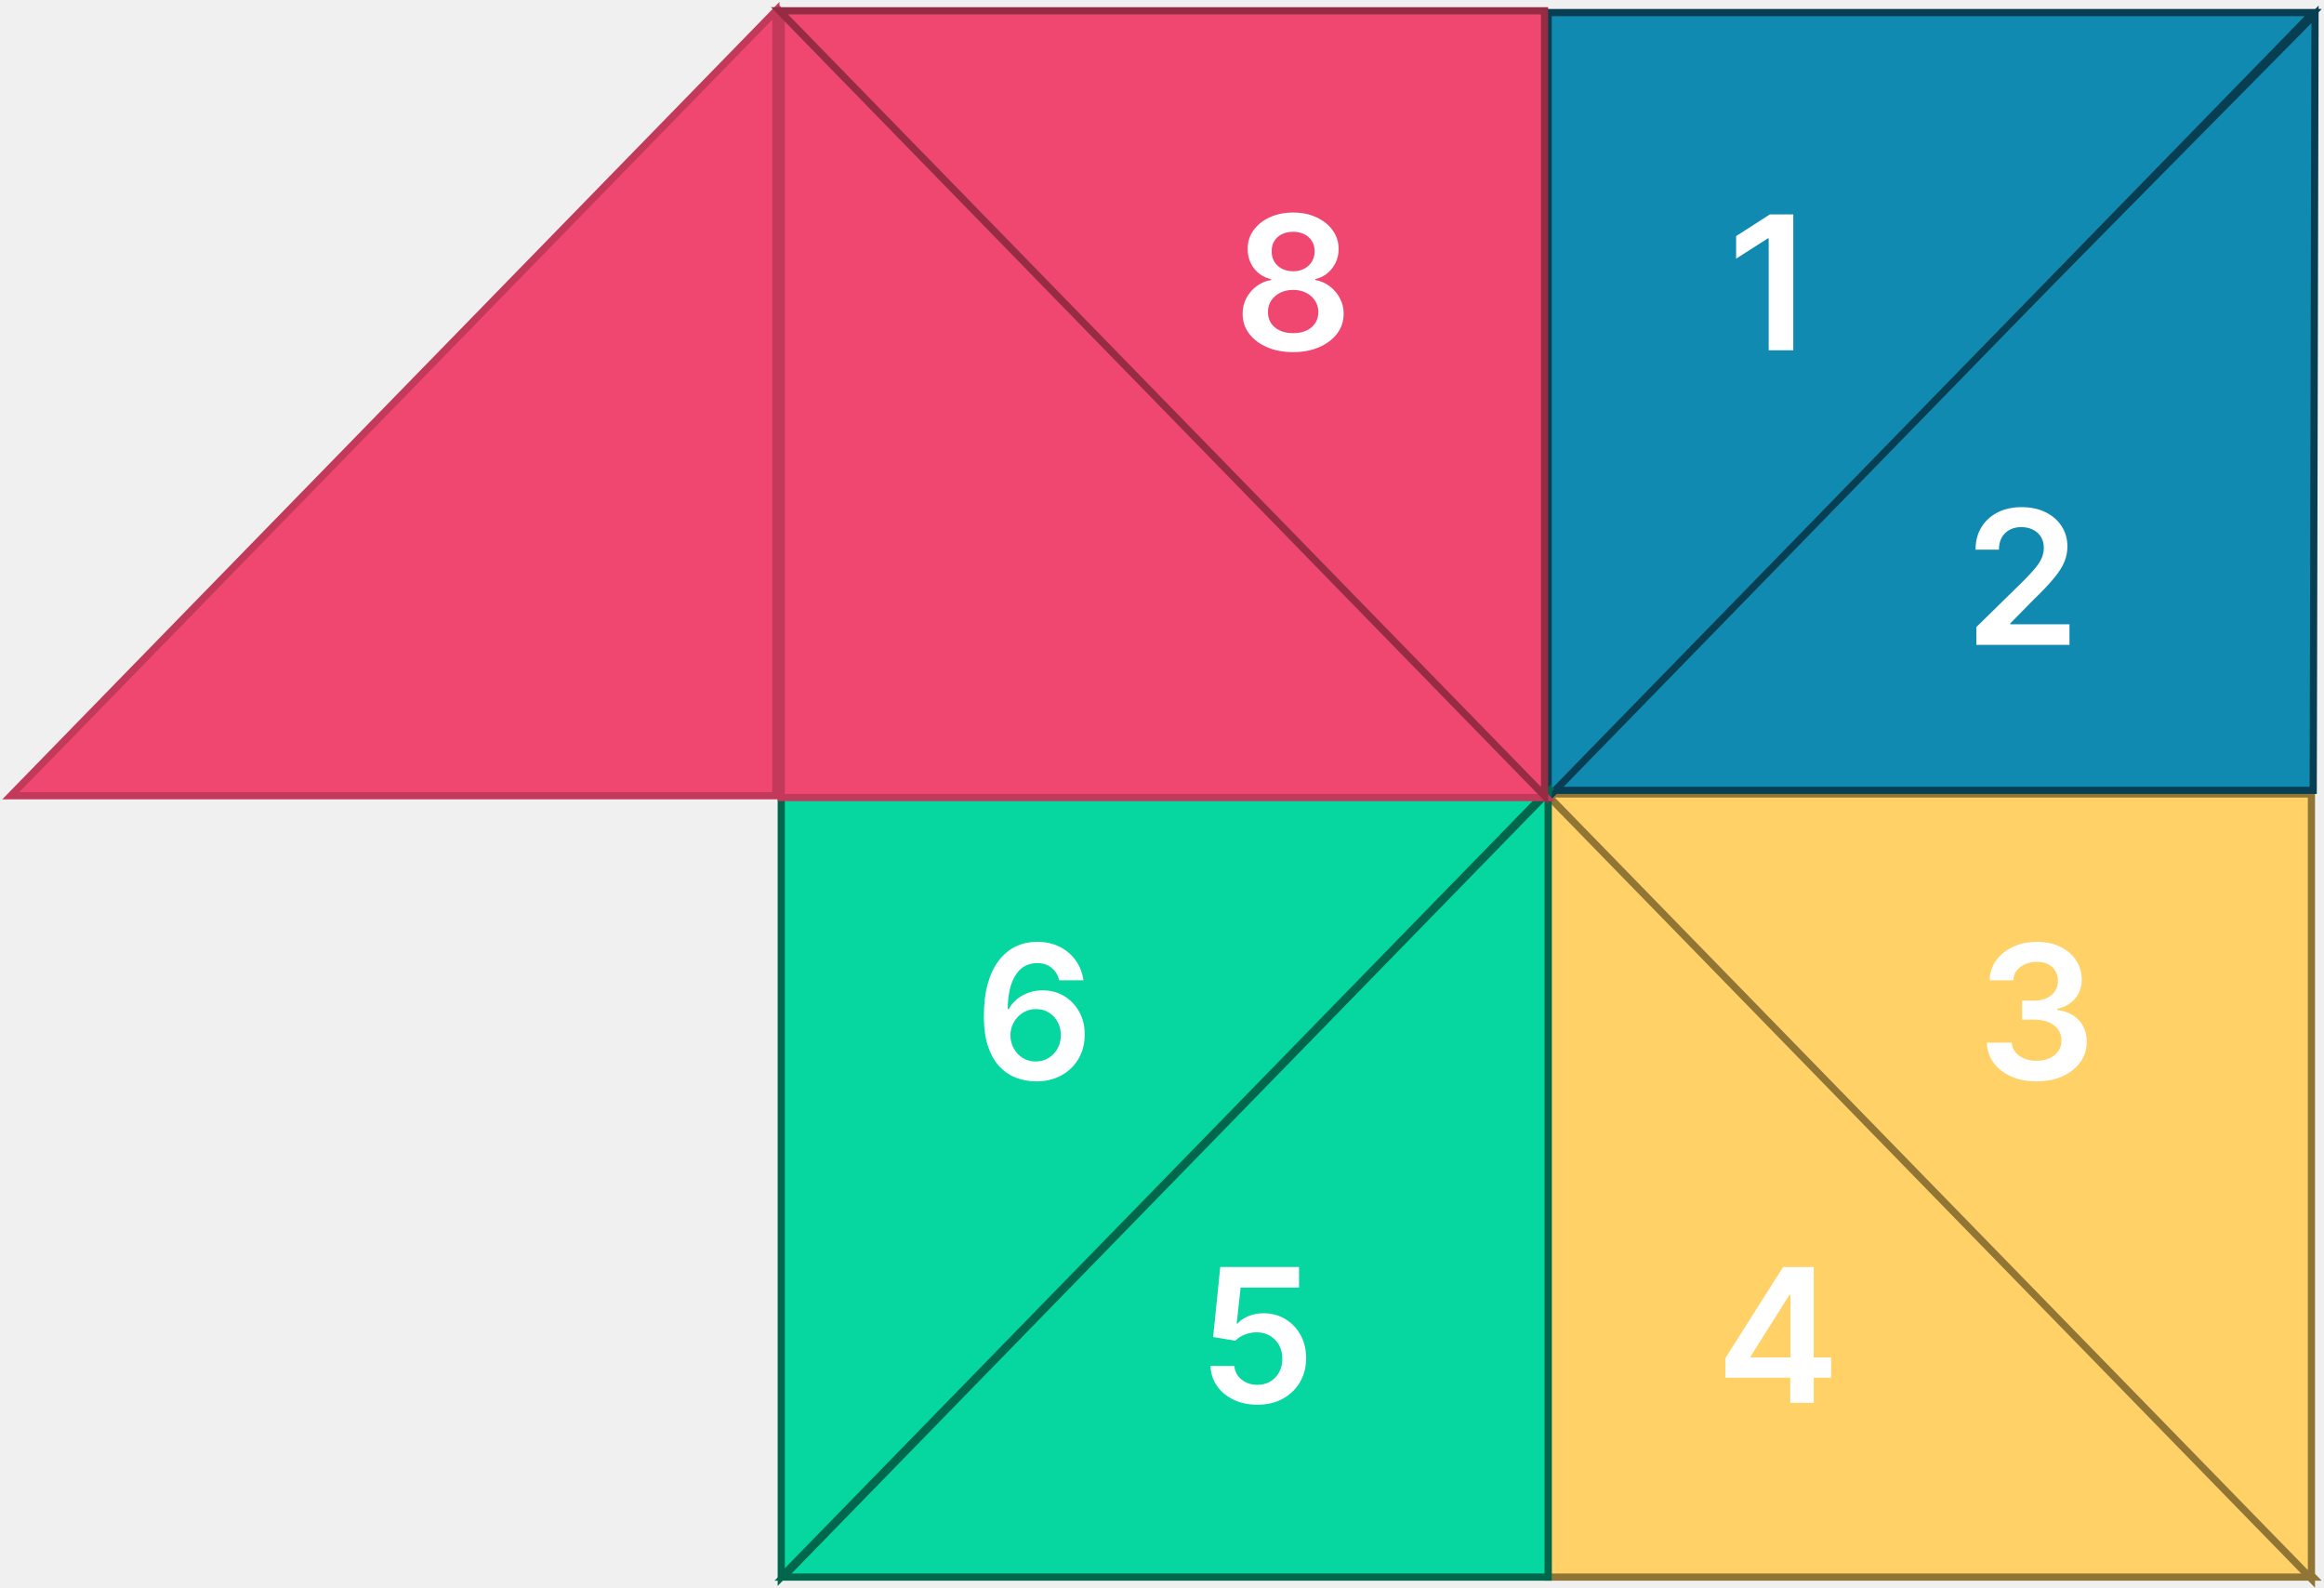
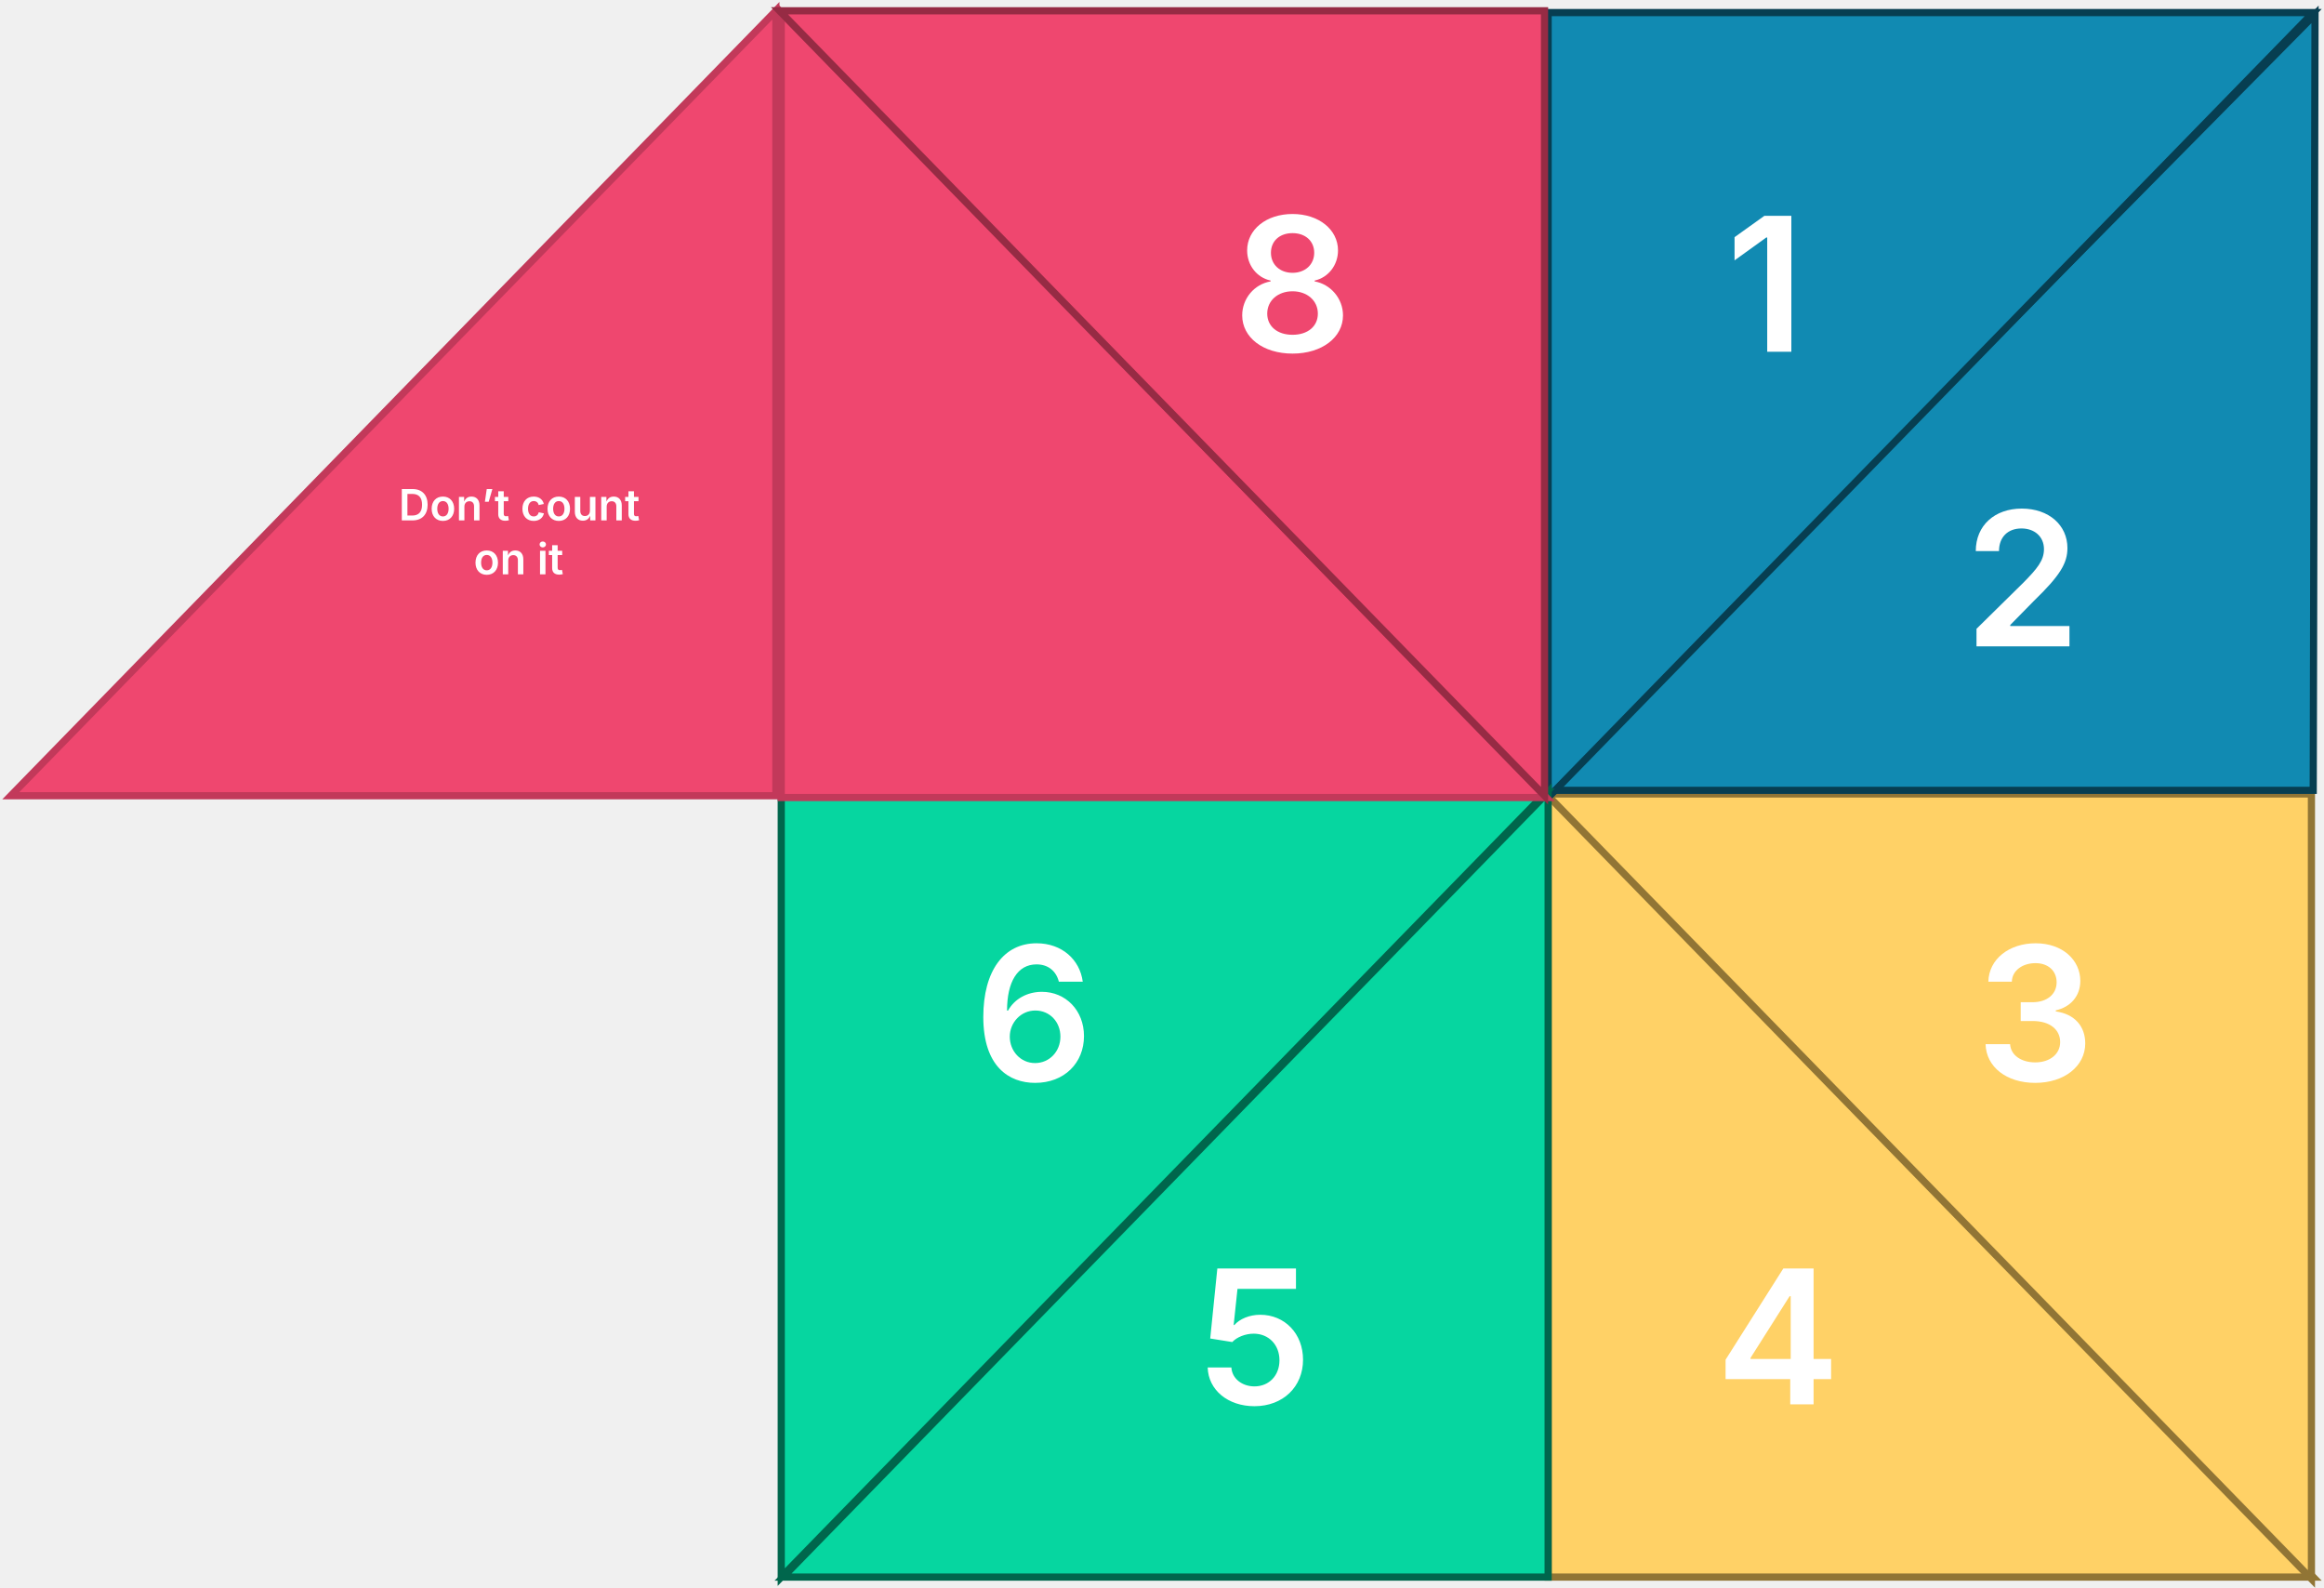
<svg xmlns="http://www.w3.org/2000/svg" width="647" height="442" viewBox="0 0 647 442" fill="none">
-   <g id="Bottom-Right-4">
-     <path id="Bottom-Left-2-Flap" d="M431 220.5L644 439H431V220.5Z" fill="#FFD166" stroke="#917535" stroke-width="2" />
-     <path id="4" d="M480.361 383.483V378.035L496.408 352.681H500.951V360.437H498.181L487.378 377.555V377.85H509.777V383.483H480.361ZM498.402 390.5V381.821L498.476 379.383V352.681H504.939V390.5H498.402Z" fill="white" />
-   </g>
-   <g id="Bottom-Right-3">
-     <path id="Bottom-Left-1-Flap" d="M643.5 439.5L430.5 221H643.5V439.5Z" fill="#FFD166" stroke="#917535" stroke-width="2" />
-     <path id="3" d="M566.998 301.017C564.339 301.017 561.975 300.561 559.907 299.65C557.851 298.739 556.226 297.471 555.032 295.846C553.838 294.221 553.204 292.344 553.13 290.214H560.073C560.135 291.236 560.473 292.128 561.089 292.892C561.704 293.643 562.523 294.227 563.545 294.646C564.566 295.065 565.711 295.274 566.979 295.274C568.333 295.274 569.534 295.04 570.58 294.572C571.626 294.092 572.445 293.427 573.036 292.578C573.627 291.728 573.916 290.75 573.904 289.642C573.916 288.497 573.621 287.487 573.018 286.613C572.414 285.739 571.54 285.056 570.395 284.564C569.263 284.071 567.896 283.825 566.296 283.825H562.954V278.544H566.296C567.613 278.544 568.764 278.316 569.749 277.86C570.746 277.405 571.528 276.765 572.094 275.94C572.661 275.103 572.938 274.136 572.925 273.041C572.938 271.97 572.698 271.04 572.205 270.252C571.725 269.452 571.042 268.831 570.155 268.387C569.281 267.944 568.253 267.723 567.072 267.723C565.914 267.723 564.843 267.932 563.858 268.35C562.874 268.769 562.08 269.366 561.476 270.142C560.873 270.905 560.553 271.816 560.516 272.875H553.924C553.973 270.757 554.582 268.898 555.752 267.298C556.934 265.685 558.51 264.43 560.479 263.531C562.449 262.62 564.659 262.164 567.108 262.164C569.632 262.164 571.823 262.638 573.682 263.586C575.554 264.522 577 265.784 578.022 267.372C579.044 268.96 579.555 270.714 579.555 272.635C579.567 274.764 578.939 276.549 577.671 277.99C576.415 279.43 574.766 280.372 572.722 280.815V281.11C575.381 281.48 577.419 282.465 578.834 284.065C580.262 285.653 580.97 287.629 580.958 289.993C580.958 292.11 580.355 294.006 579.148 295.68C577.954 297.342 576.305 298.647 574.199 299.595C572.107 300.543 569.706 301.017 566.998 301.017Z" fill="white" />
-   </g>
-   <g id="Top-Right-2">
-     <path id="Top-Left-1-Flap" d="M644.5 4L431 220H644L644.5 4Z" fill="#118AB2" stroke="#073E51" stroke-width="2" />
-     <path id="2" d="M550.212 179.5V174.551L563.342 161.68C564.597 160.412 565.644 159.286 566.481 158.301C567.318 157.316 567.946 156.362 568.364 155.439C568.783 154.515 568.992 153.53 568.992 152.484C568.992 151.29 568.721 150.268 568.18 149.419C567.638 148.557 566.893 147.892 565.945 147.424C564.997 146.957 563.92 146.723 562.714 146.723C561.47 146.723 560.381 146.981 559.445 147.498C558.51 148.003 557.783 148.723 557.266 149.659C556.762 150.594 556.509 151.708 556.509 153.001H549.991C549.991 150.6 550.539 148.514 551.634 146.741C552.73 144.968 554.238 143.596 556.158 142.623C558.091 141.651 560.307 141.164 562.806 141.164C565.342 141.164 567.57 141.638 569.491 142.586C571.411 143.534 572.901 144.833 573.96 146.483C575.031 148.132 575.566 150.016 575.566 152.133C575.566 153.549 575.295 154.94 574.754 156.306C574.212 157.673 573.258 159.187 571.891 160.849C570.537 162.511 568.635 164.524 566.185 166.887L559.667 173.517V173.775H576.138V179.5H550.212Z" fill="white" />
-   </g>
-   <g id="Top-Right-1">
-     <path id="Top-Left-1-Flap_2" d="M431 222L644 3.5H431V222Z" fill="#118AB2" stroke="#073E51" stroke-width="2" />
-     <path id="1" d="M499.251 59.681V97.5H492.4V66.348H492.178L483.333 71.998V65.72L492.732 59.681H499.251Z" fill="white" />
-   </g>
-   <g id="Bottom-Left-5">
-     <path id="Bottom-Left-2-Flap_2" d="M431 220.5L218 439H431V220.5Z" fill="#06D6A0" stroke="#00664C" stroke-width="2" />
-     <path id="5" d="M350.055 391.017C347.593 391.017 345.39 390.555 343.445 389.632C341.5 388.696 339.955 387.416 338.81 385.791C337.677 384.166 337.074 382.307 337 380.214H343.648C343.771 381.765 344.442 383.033 345.661 384.018C346.879 384.991 348.344 385.477 350.055 385.477C351.397 385.477 352.591 385.169 353.638 384.554C354.684 383.938 355.509 383.082 356.112 381.987C356.715 380.891 357.011 379.642 356.999 378.238C357.011 376.81 356.709 375.542 356.094 374.434C355.478 373.326 354.635 372.458 353.564 371.831C352.493 371.19 351.262 370.87 349.871 370.87C348.738 370.858 347.624 371.067 346.528 371.498C345.433 371.929 344.565 372.495 343.925 373.197L337.739 372.181L339.714 352.681H361.652V358.406H345.384L344.294 368.433H344.516C345.217 367.608 346.208 366.925 347.489 366.383C348.769 365.829 350.172 365.552 351.699 365.552C353.989 365.552 356.032 366.094 357.83 367.177C359.627 368.248 361.043 369.725 362.077 371.609C363.111 373.493 363.628 375.647 363.628 378.072C363.628 380.571 363.049 382.799 361.892 384.757C360.747 386.702 359.153 388.234 357.109 389.355C355.078 390.463 352.727 391.017 350.055 391.017Z" fill="white" />
-   </g>
-   <g id="Bottom-Left-6">
-     <path id="Bottom-Left-1-Flap_2" d="M217.5 439L430.5 220.5H217.5V439Z" fill="#06D6A0" stroke="#00664C" stroke-width="2" />
-     <path id="6" d="M288.351 301.017C286.541 301.004 284.775 300.69 283.051 300.075C281.328 299.447 279.777 298.431 278.398 297.028C277.019 295.612 275.923 293.735 275.111 291.396C274.298 289.045 273.898 286.133 273.911 282.662C273.911 279.424 274.255 276.537 274.945 274.001C275.634 271.465 276.625 269.323 277.918 267.575C279.21 265.815 280.768 264.473 282.589 263.549C284.424 262.626 286.473 262.164 288.739 262.164C291.115 262.164 293.22 262.632 295.054 263.568C296.901 264.503 298.39 265.784 299.523 267.409C300.655 269.021 301.357 270.843 301.628 272.875H294.888C294.543 271.422 293.835 270.265 292.764 269.403C291.705 268.529 290.364 268.092 288.739 268.092C286.116 268.092 284.098 269.231 282.682 271.508C281.278 273.786 280.571 276.913 280.558 280.889H280.817C281.42 279.806 282.202 278.876 283.162 278.1C284.122 277.325 285.205 276.728 286.412 276.309C287.631 275.878 288.917 275.663 290.271 275.663C292.487 275.663 294.475 276.192 296.236 277.251C298.009 278.31 299.412 279.769 300.446 281.627C301.48 283.474 301.991 285.591 301.979 287.98C301.991 290.466 301.425 292.701 300.28 294.683C299.135 296.653 297.541 298.204 295.497 299.336C293.454 300.469 291.071 301.029 288.351 301.017ZM288.314 295.477C289.656 295.477 290.856 295.151 291.915 294.498C292.973 293.846 293.811 292.966 294.426 291.858C295.042 290.75 295.343 289.506 295.331 288.127C295.343 286.773 295.048 285.548 294.445 284.453C293.854 283.357 293.035 282.489 291.989 281.849C290.942 281.209 289.748 280.889 288.406 280.889C287.409 280.889 286.48 281.08 285.618 281.461C284.756 281.843 284.005 282.372 283.365 283.049C282.725 283.714 282.22 284.49 281.851 285.376C281.494 286.25 281.309 287.186 281.297 288.183C281.309 289.5 281.617 290.713 282.22 291.821C282.823 292.929 283.654 293.815 284.713 294.48C285.772 295.145 286.972 295.477 288.314 295.477Z" fill="white" />
-   </g>
-   <g id="Top-Left-7">
-     <path id="Top-Left-1-Flap_3" d="M217.5 3.5L430.5 222H217.5V3.5Z" fill="#EF476F" stroke="#C2395A" stroke-width="2" />
-   </g>
-   <g id="Top-Left-7-Opened">
-     <path id="Top-Left-1-Flap-Opened" d="M216 3L3 221.5H216V3Z" fill="#EF476F" stroke="#C2395A" stroke-width="2" />
-   </g>
-   <g id="Top-Left-8">
-     <path id="Top-Left-1-Flap_4" d="M430 221.5L217 3H430V221.5Z" fill="#EF476F" stroke="#962B44" stroke-width="2" />
-     <path id="8" d="M360.021 98.017C357.276 98.017 354.838 97.555 352.708 96.632C350.591 95.708 348.929 94.447 347.722 92.846C346.528 91.234 345.937 89.405 345.95 87.362C345.937 85.774 346.282 84.315 346.984 82.985C347.686 81.656 348.633 80.548 349.828 79.662C351.034 78.763 352.376 78.19 353.853 77.944V77.686C351.908 77.255 350.332 76.264 349.126 74.713C347.932 73.149 347.341 71.346 347.353 69.302C347.341 67.357 347.883 65.621 348.978 64.095C350.074 62.568 351.576 61.368 353.484 60.494C355.392 59.608 357.571 59.164 360.021 59.164C362.446 59.164 364.606 59.608 366.502 60.494C368.41 61.368 369.912 62.568 371.008 64.095C372.116 65.621 372.67 67.357 372.67 69.302C372.67 71.346 372.061 73.149 370.842 74.713C369.635 76.264 368.078 77.255 366.17 77.686V77.944C367.647 78.19 368.977 78.763 370.159 79.662C371.353 80.548 372.301 81.656 373.002 82.985C373.716 84.315 374.073 85.774 374.073 87.362C374.073 89.405 373.47 91.234 372.264 92.846C371.057 94.447 369.395 95.708 367.278 96.632C365.173 97.555 362.754 98.017 360.021 98.017ZM360.021 92.735C361.436 92.735 362.668 92.495 363.714 92.015C364.76 91.523 365.573 90.833 366.151 89.947C366.73 89.061 367.026 88.039 367.038 86.882C367.026 85.675 366.712 84.61 366.096 83.687C365.493 82.751 364.662 82.019 363.603 81.49C362.557 80.96 361.363 80.696 360.021 80.696C358.667 80.696 357.46 80.96 356.401 81.49C355.343 82.019 354.506 82.751 353.89 83.687C353.287 84.61 352.991 85.675 353.004 86.882C352.991 88.039 353.275 89.061 353.853 89.947C354.432 90.821 355.244 91.504 356.291 91.997C357.349 92.489 358.593 92.735 360.021 92.735ZM360.021 75.507C361.178 75.507 362.2 75.273 363.086 74.805C363.985 74.337 364.693 73.685 365.21 72.848C365.727 72.01 365.991 71.044 366.004 69.948C365.991 68.865 365.733 67.917 365.228 67.105C364.723 66.28 364.022 65.646 363.123 65.203C362.224 64.747 361.19 64.519 360.021 64.519C358.827 64.519 357.774 64.747 356.863 65.203C355.964 65.646 355.263 66.28 354.758 67.105C354.266 67.917 354.026 68.865 354.038 69.948C354.026 71.044 354.272 72.01 354.776 72.848C355.294 73.672 356.001 74.325 356.9 74.805C357.811 75.273 358.851 75.507 360.021 75.507Z" fill="white" />
+   <g id="7-Opened">
+     <g id="Bottom-Right-4">
+       <path id="Bottom-Left-2-Flap" d="M431 220.5L644 439H431V220.5Z" fill="#FFD166" stroke="#917535" stroke-width="2" />
+       <text id="4" fill="white" xml:space="preserve" style="white-space: pre" font-family="Inter" font-size="52" font-weight="600" letter-spacing="0em">
+         <tspan x="477.684" y="390.909">4</tspan>
+       </text>
+     </g>
+     <g id="Bottom-Right-3">
+       <path id="Bottom-Left-1-Flap" d="M643.5 439.5L430.5 221H643.5V439.5Z" fill="#FFD166" stroke="#917535" stroke-width="2" />
+       <text id="3" fill="white" xml:space="preserve" style="white-space: pre" font-family="Inter" font-size="52" font-weight="600" letter-spacing="0em">
+         <tspan x="550.064" y="300.909">3</tspan>
+       </text>
+     </g>
+     <g id="Top-Right-2">
+       <path id="Top-Left-1-Flap" d="M644.5 4L431 220H644L644.5 4Z" fill="#118AB2" stroke="#073E51" stroke-width="2" />
+       <text id="2" fill="white" xml:space="preserve" style="white-space: pre" font-family="Inter" font-size="52" font-weight="600" letter-spacing="0em">
+         <tspan x="546.852" y="179.909">2</tspan>
+       </text>
+     </g>
+     <g id="Top-Right-1">
+       <path id="Top-Left-1-Flap_2" d="M431 222L644 3.5H431V222Z" fill="#118AB2" stroke="#073E51" stroke-width="2" />
+       <text id="1" fill="white" xml:space="preserve" style="white-space: pre" font-family="Inter" font-size="52" font-weight="600" letter-spacing="0em">
+         <tspan x="480.508" y="97.909">1</tspan>
+       </text>
+     </g>
+     <g id="Bottom-Left-5">
+       <path id="Bottom-Left-2-Flap_2" d="M431 220.5L218 439H431V220.5Z" fill="#06D6A0" stroke="#00664C" stroke-width="2" />
+       <text id="5" fill="white" xml:space="preserve" style="white-space: pre" font-family="Inter" font-size="52" font-weight="600" letter-spacing="0em">
+         <tspan x="333.547" y="390.909">5</tspan>
+       </text>
+     </g>
+     <g id="Bottom-Left-6">
+       <path id="Bottom-Left-1-Flap_2" d="M217.5 439L430.5 220.5H217.5V439Z" fill="#06D6A0" stroke="#00664C" stroke-width="2" />
+       <text id="6" fill="white" xml:space="preserve" style="white-space: pre" font-family="Inter" font-size="52" font-weight="600" letter-spacing="0em">
+         <tspan x="271.141" y="300.909">6</tspan>
+       </text>
+     </g>
+     <g id="Top-Left-7">
+       <path id="Top-Left-1-Flap_3" d="M217.5 3.5L430.5 222H217.5V3.5Z" fill="#EF476F" stroke="#C2395A" stroke-width="2" />
+     </g>
+     <g id="Top-Left-7-Opened">
+       <path id="Top-Left-1-Flap-Opened" d="M216 3L3 221.5H216V3Z" fill="#EF476F" stroke="#C2395A" stroke-width="2" />
+       <text id="fortuneText" fill="white" xml:space="preserve" style="white-space: pre" font-family="Inter" font-size="12" font-weight="600" letter-spacing="0em">
+         <tspan x="110.99" y="144.864">Don’t count </tspan>
+         <tspan x="131.861" y="159.864">on it</tspan>
+       </text>
+     </g>
+     <g id="Top-Left-8">
+       <path id="Top-Left-1-Flap_4" d="M430 221.5L217 3H430V221.5Z" fill="#EF476F" stroke="#962B44" stroke-width="2" />
+       <text id="8" fill="white" xml:space="preserve" style="white-space: pre" font-family="Inter" font-size="52" font-weight="600" letter-spacing="0em">
+         <tspan x="343.217" y="97.909">8</tspan>
+       </text>
+     </g>
  </g>
</svg>
